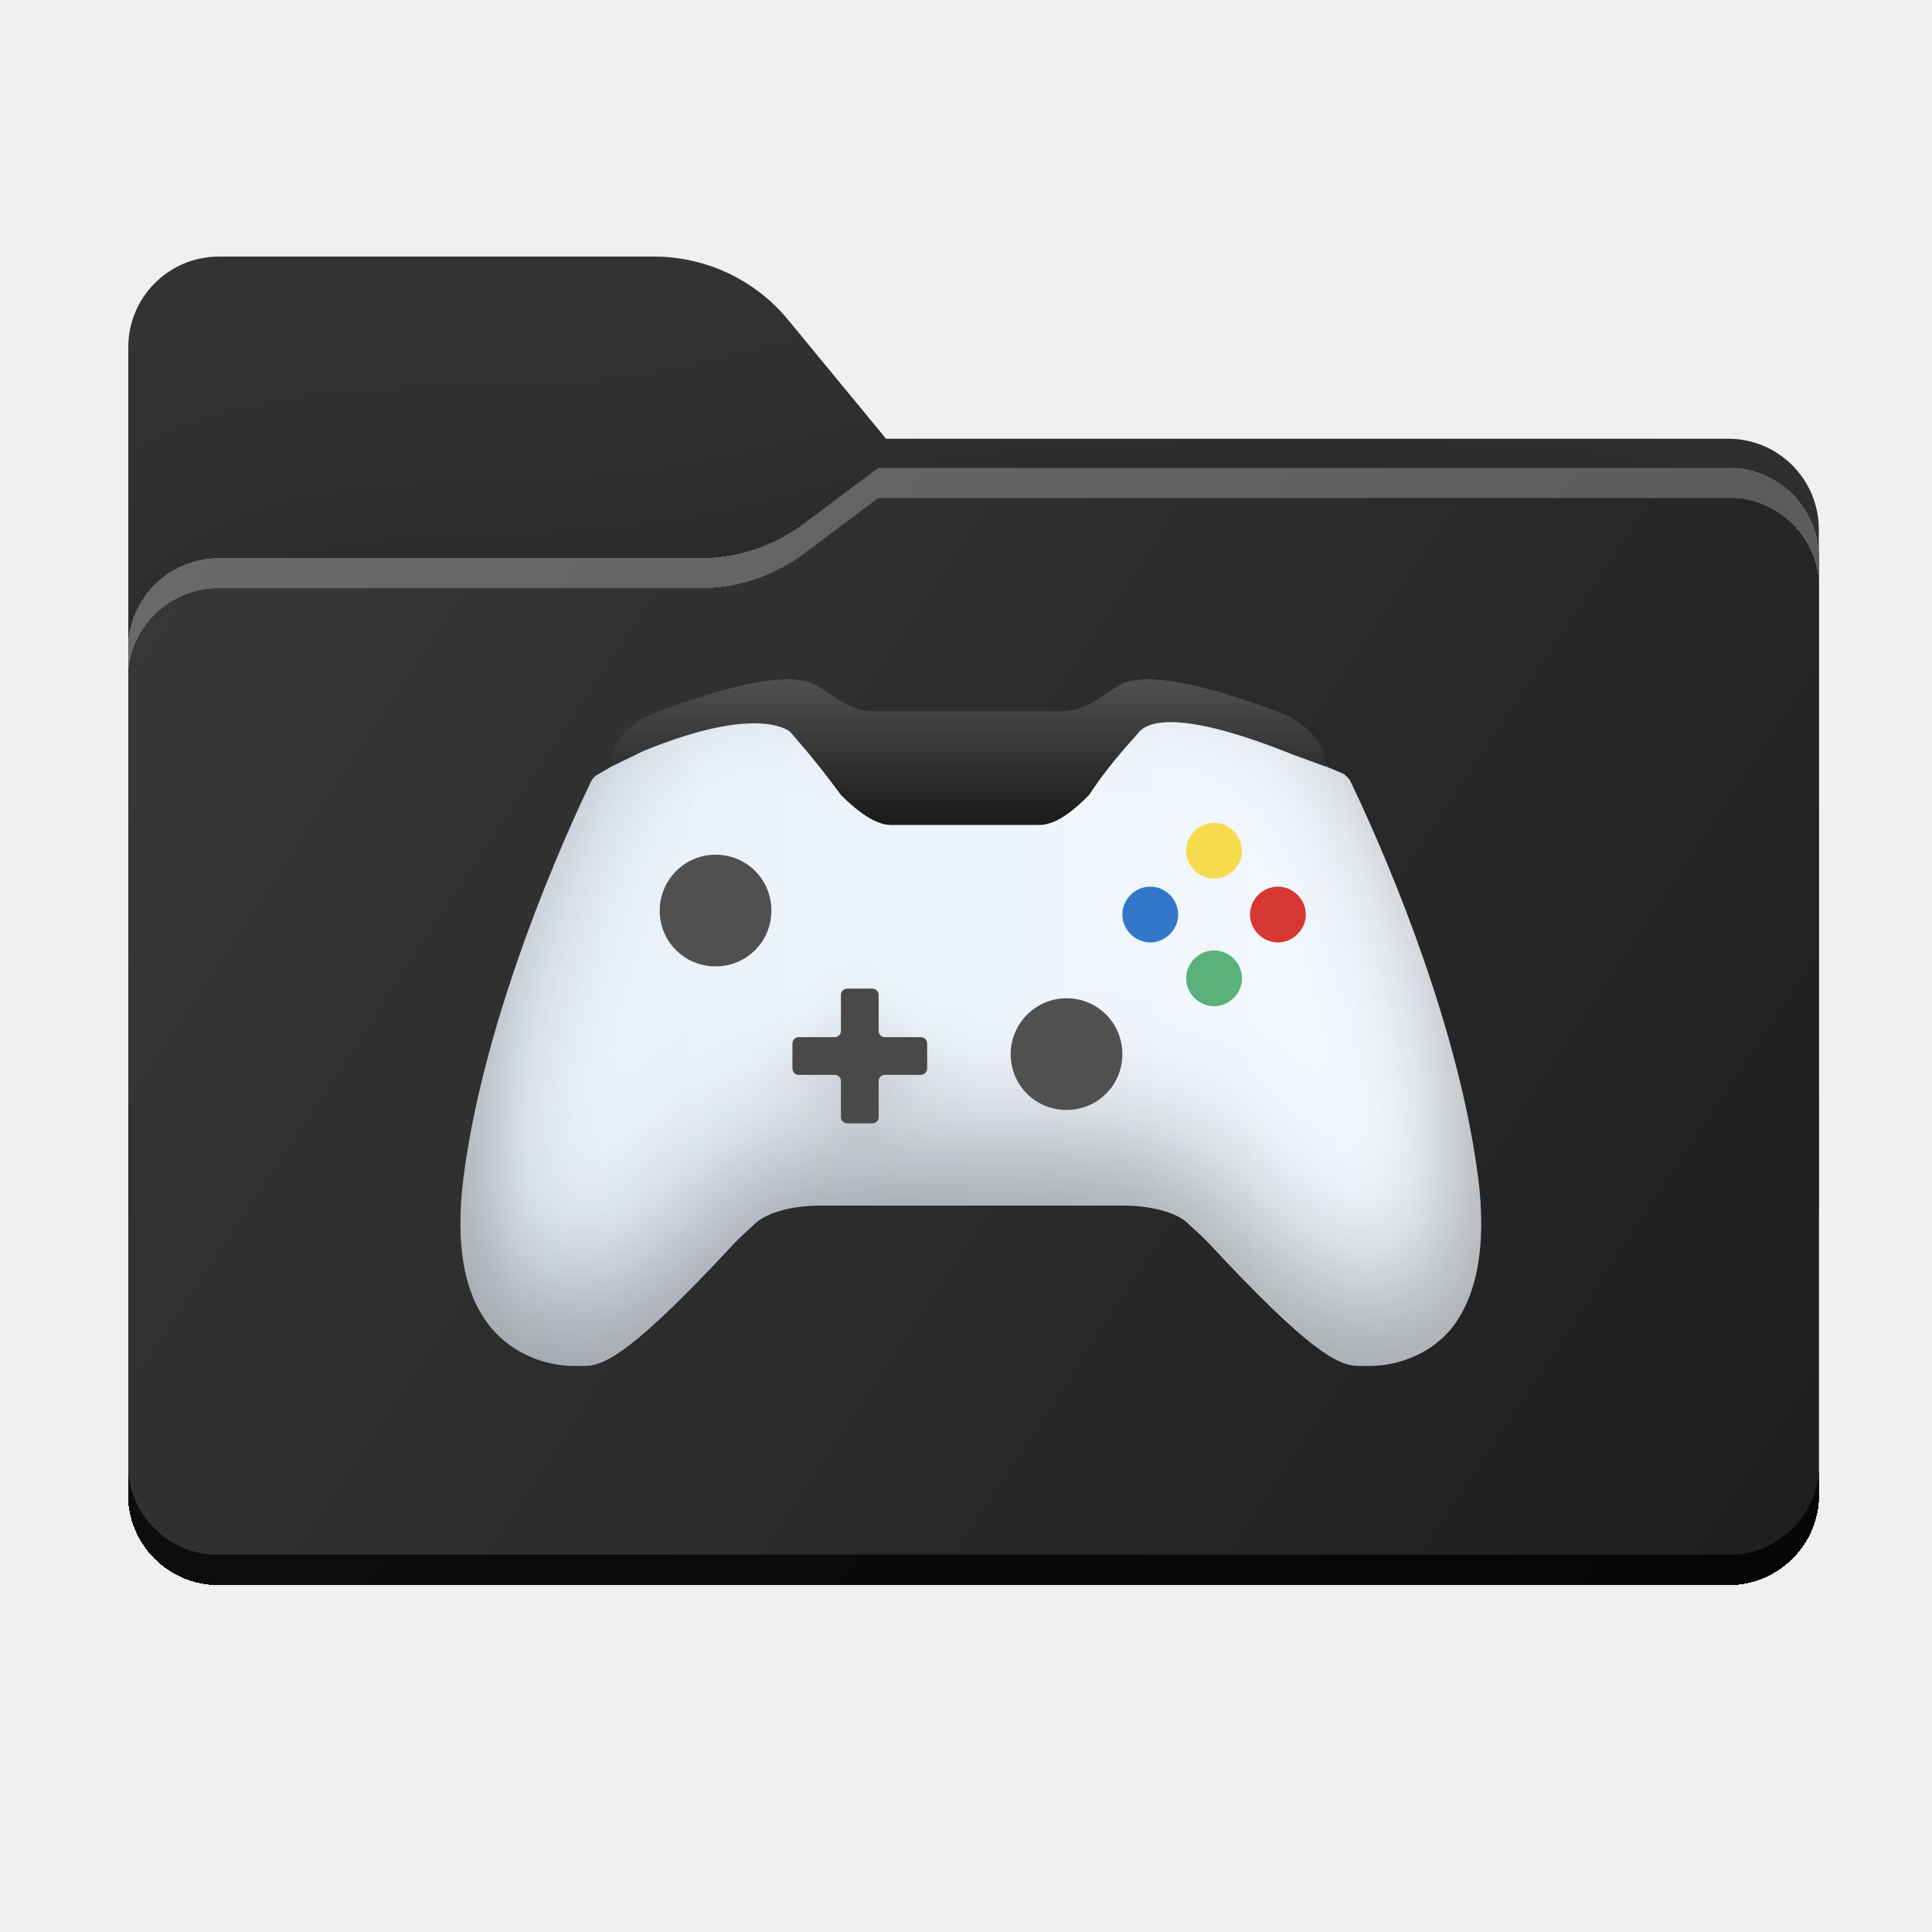
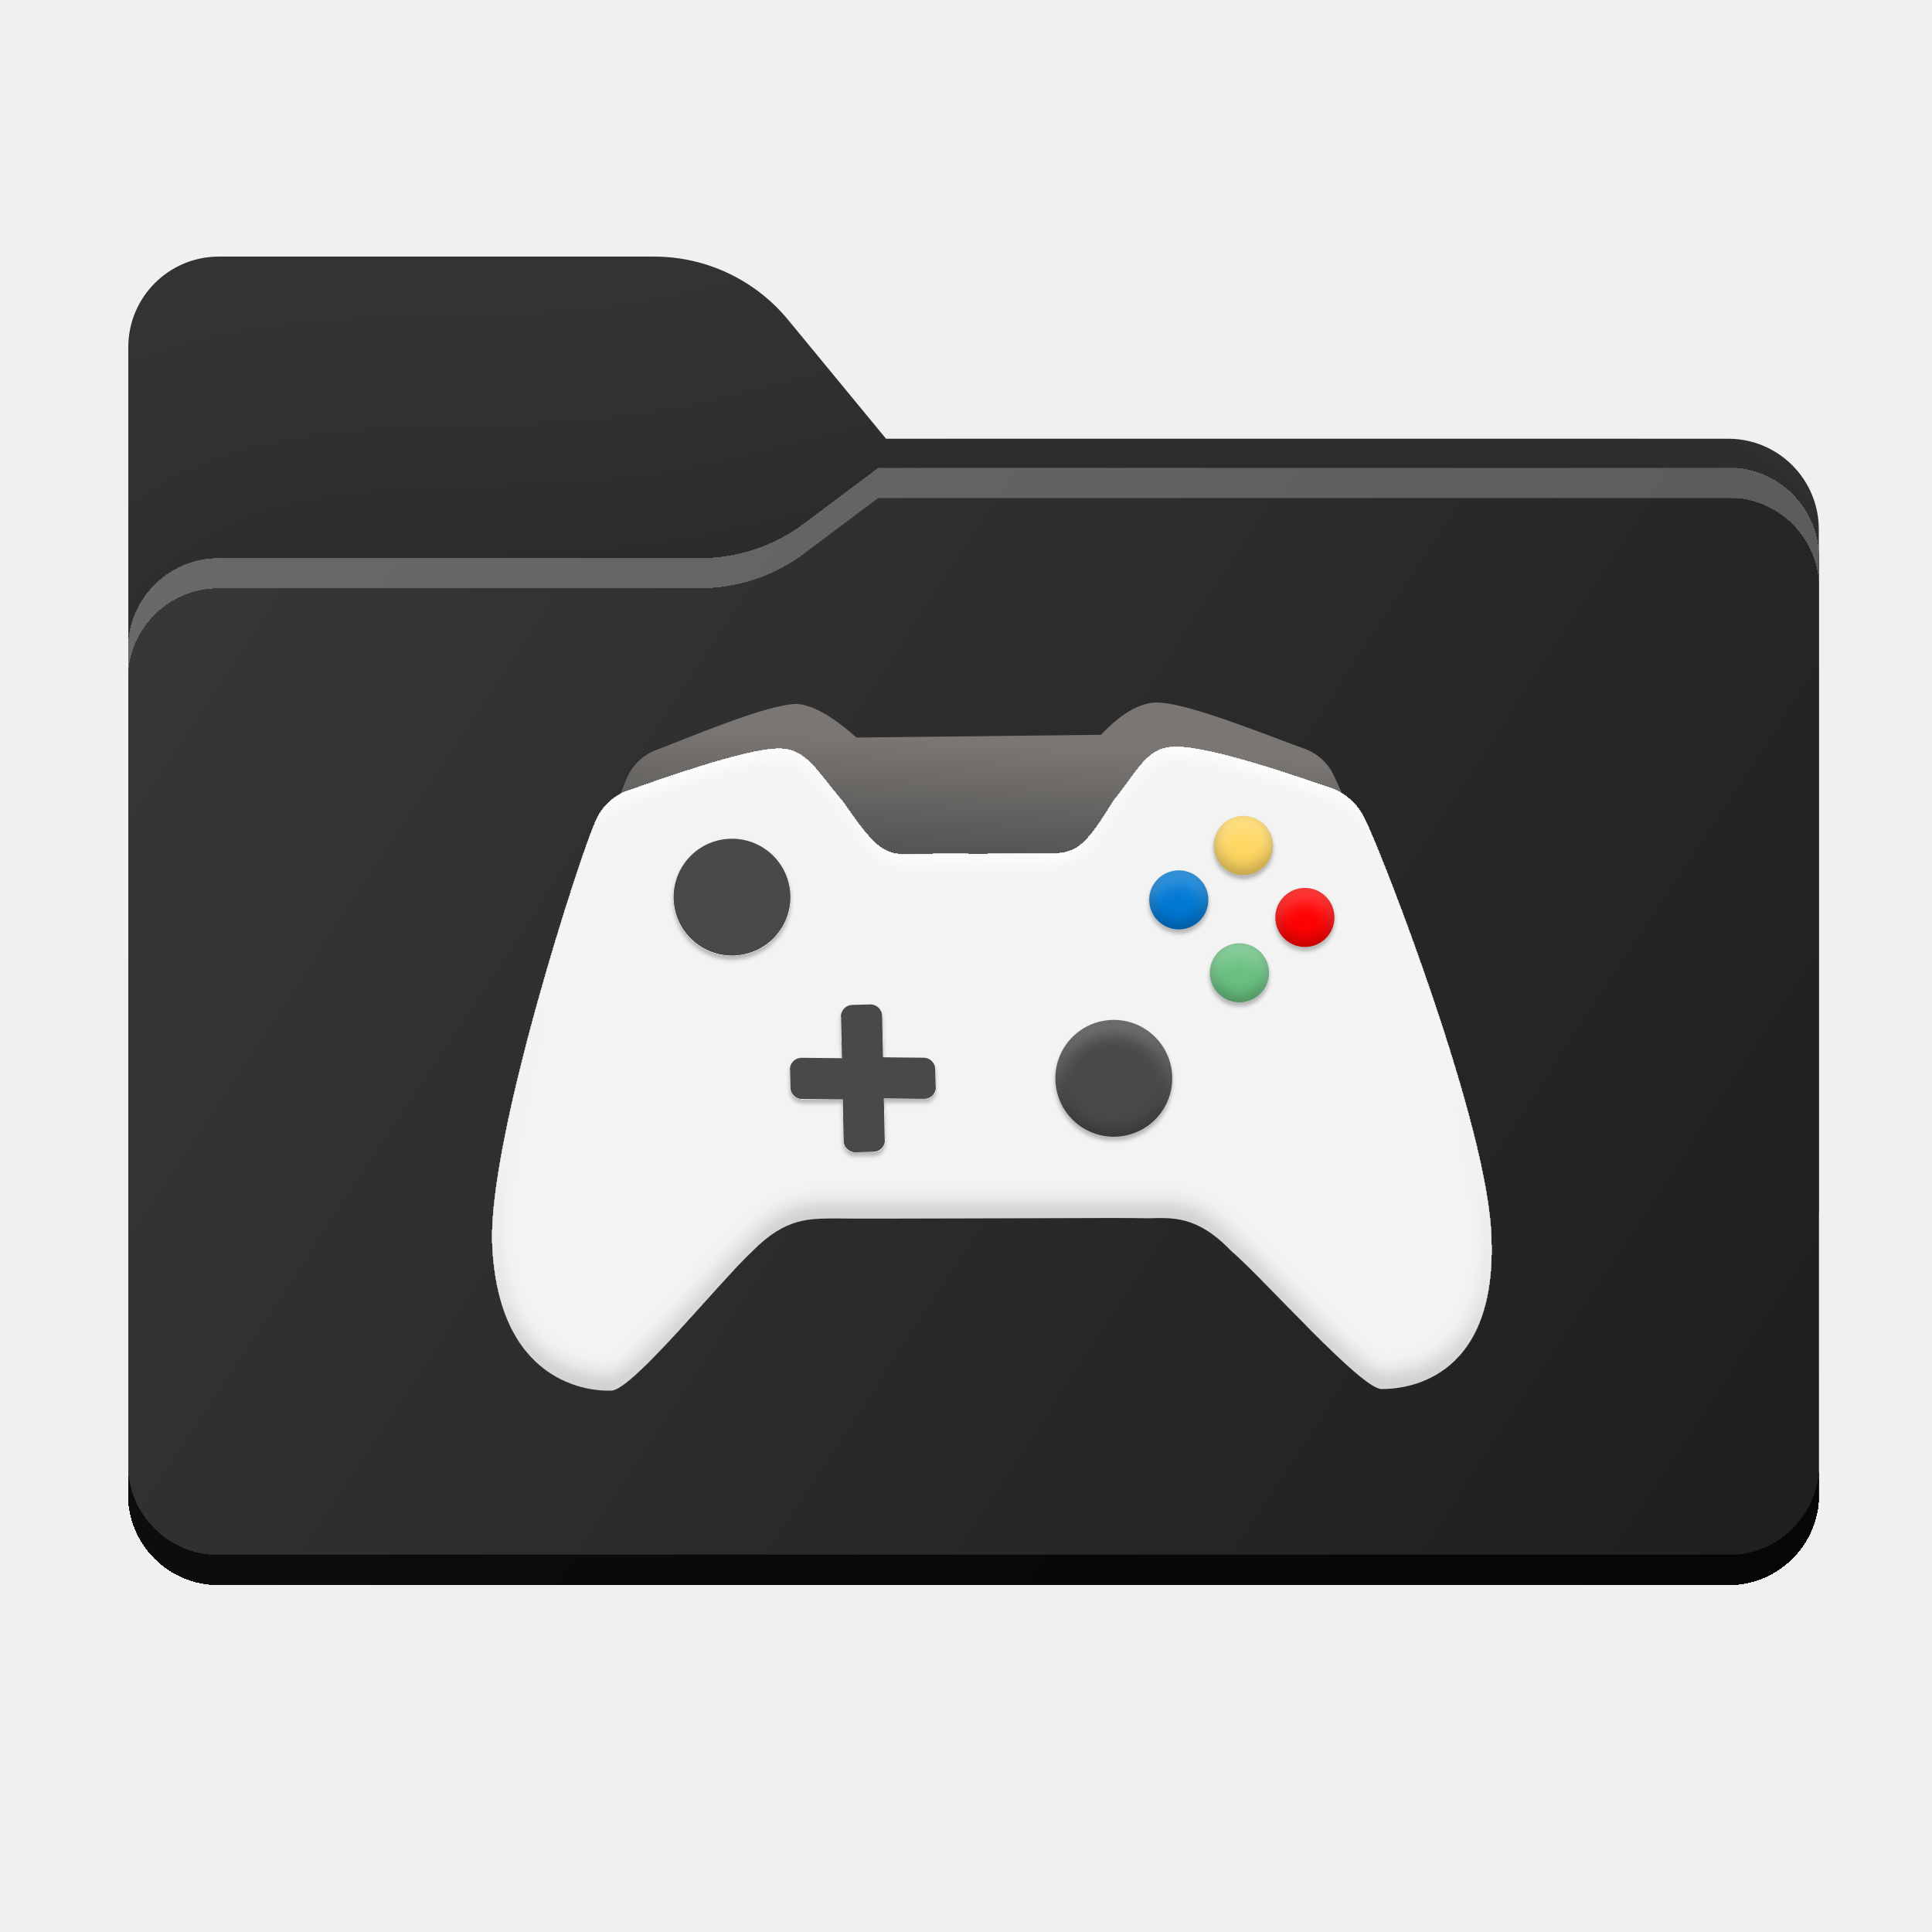
<svg xmlns="http://www.w3.org/2000/svg" width="256" height="256" viewBox="0 0 256 256" fill="none">
-   <path fill-rule="evenodd" clip-rule="evenodd" d="M104.425 42.378C100.056 37.073 93.544 34 86.671 34H29C22.373 34 17 39.373 17 46V58.137V68.2V160C17 166.627 22.373 172 29 172H229C235.627 172 241 166.627 241 160V70.137C241 63.51 235.627 58.137 229 58.137H117.404L104.425 42.378Z" fill="#333333" />
-   <mask id="mask0_57_2069" style="mask-type:alpha" maskUnits="userSpaceOnUse" x="17" y="34" width="224" height="138">
-     <path fill-rule="evenodd" clip-rule="evenodd" d="M104.425 42.378C100.056 37.073 93.544 34 86.671 34H29C22.373 34 17 39.373 17 46V58.137V68.2V160C17 166.627 22.373 172 29 172H229C235.627 172 241 166.627 241 160V70.137C241 63.51 235.627 58.137 229 58.137H117.404L104.425 42.378Z" fill="url(#paint0_linear_57_2069)" />
-   </mask>
-   <g mask="url(#mask0_57_2069)">
-     <g style="mix-blend-mode:multiply" filter="url(#filter0_f_57_2069)">
-       <path fill-rule="evenodd" clip-rule="evenodd" d="M92.789 74C97.764 74 102.605 72.387 106.586 69.402L116.459 62H229C235.627 62 241 67.373 241 74V108V160C241 166.627 235.627 172 229 172H29C22.373 172 17 166.627 17 160L17 108V86C17 79.373 22.373 74 29 74H87H92.789Z" fill="black" fill-opacity="0.3" />
+   <g clip-path="url(#clip0_4268_12391)">
+     <path d="M104.425 42.378C100.056 37.073 93.544 34 86.671 34H29C22.373 34 17 39.373 17 46V160C17 166.627 22.373 172 29 172H229C235.627 172 241 166.627 241 160V70.137C241 63.51 235.627 58.137 229 58.137H117.404L104.425 42.378Z" fill="#333333" />
+     <mask id="mask0_4268_12391" style="mask-type:alpha" maskUnits="userSpaceOnUse" x="17" y="34" width="224" height="138">
+       <path fill-rule="evenodd" clip-rule="evenodd" d="M104.425 42.378C100.056 37.073 93.544 34 86.671 34H29C22.373 34 17 39.373 17 46V58.137V68.2V160C17 166.627 22.373 172 29 172H229C235.627 172 241 166.627 241 160V70.137C241 63.51 235.627 58.137 229 58.137H117.404L104.425 42.378Z" fill="url(#paint0_linear_4268_12391)" />
+     </mask>
+     <g mask="url(#mask0_4268_12391)">
+       <g filter="url(#filter0_f_4268_12391)" style="mix-blend-mode:multiply">
+         <path fill-rule="evenodd" clip-rule="evenodd" d="M92.789 74C97.764 74 102.605 72.387 106.586 69.402L116.459 62H229C235.627 62 241 67.373 241 74V108V160C241 166.627 235.627 172 229 172H29C22.373 172 17 166.627 17 160L17 108V86C17 79.373 22.373 74 29 74H87H92.789Z" fill="black" fill-opacity="0.3" />
+       </g>
+     </g>
+     <g filter="url(#filter1_ii_4268_12391)">
+       <path d="M241 198C241 204.627 235.627 210 229 210H29C22.373 210 17 204.627 17 198V86C17 79.373 22.373 74 29 74H92.789C97.764 74 102.605 72.387 106.586 69.402L116.459 62H229C235.627 62 241 67.373 241 74V198Z" fill="url(#paint1_linear_4268_12391)" />
+     </g>
+     <path d="M113.499 97.73C110.309 94.907 107.633 93.364 105.496 93.273C101.415 93.343 90.351 98.143 86.629 99.501C84.965 100.228 83.656 101.584 82.989 103.273C81.418 106.711 70.084 139.942 70.629 152.746C71.1 169.811 82.595 170.543 85.157 170.409C87.775 170.448 98.402 157.507 102.379 153.982C106.419 149.846 109.349 150.136 112.377 150.095C114.638 150.034 118.285 150.054 131.485 150.053C144.829 150.026 148.324 150.072 150.591 150.01C153.475 150.002 156.452 149.67 160.767 153.833C164.984 157.402 176.607 170.247 179.045 170.304C181.631 170.342 193.036 169.568 192.413 152.529C192.013 139.694 178.625 106.507 176.848 102.996C176.482 102.135 175.946 101.357 175.27 100.71C174.594 100.063 173.793 99.561 172.917 99.234C169.06 97.88 157.68 93.192 153.552 93.101C151.569 92.963 148.868 94.153 145.898 97.362L113.499 97.73Z" fill="url(#paint2_linear_4268_12391)" />
+     <g filter="url(#filter2_ii_4268_12391)">
+       <path d="M180.98 108.858C180.16 106.905 178.602 105.356 176.646 104.547C172.472 103.099 160.248 98.848 155.72 98.971C151.931 98.989 150.775 102.191 147.606 106.043C143.996 111.905 142.812 113.035 139.49 113.114C138.43 113.132 134.021 113.084 129.785 113.162C125.528 113.088 121.146 113.185 120.086 113.203C116.91 113.263 115.633 111.949 111.665 106.208C108.311 102.351 106.895 99.22 103.245 99.214C98.843 99.165 86.801 103.531 82.781 104.935C81.855 105.338 81.021 105.927 80.331 106.664C79.641 107.402 79.109 108.273 78.768 109.223C76.971 113.152 64.881 150.147 65.218 164.503C65.858 183.516 78.284 184.383 80.998 184.261C83.73 184.28 95.352 169.81 99.71 165.775C104.134 161.27 107.368 161.507 110.543 161.447C113.129 161.485 116.921 161.485 131.328 161.438C145.733 161.393 149.671 161.361 152.104 161.426C155.287 161.372 158.556 160.995 163.115 165.723C167.701 169.689 180.329 184.034 183.061 184.053C185.793 184.072 198.258 183.272 197.617 164.259C197.429 149.747 182.974 112.78 180.98 108.858Z" fill="#F4F3F3" />
+     </g>
+     <g filter="url(#filter3_d_4268_12391)">
+       <path d="M122.321 140.153L117.003 140.096L116.888 134.653C116.888 134.442 116.846 134.234 116.765 134.04C116.682 133.847 116.562 133.672 116.41 133.526C116.259 133.38 116.079 133.267 115.882 133.192C115.686 133.117 115.476 133.084 115.266 133.092L113.005 133.153C112.602 133.145 112.211 133.293 111.914 133.567C111.618 133.842 111.44 134.219 111.418 134.623L111.445 134.775L111.561 140.218L106.243 140.162C105.841 140.155 105.452 140.303 105.157 140.577C104.862 140.85 104.685 141.228 104.662 141.63L104.688 141.776L104.735 144.065C104.733 144.275 104.774 144.484 104.855 144.677C104.936 144.87 105.056 145.046 105.207 145.192C105.358 145.339 105.537 145.452 105.734 145.527C105.93 145.602 106.14 145.635 106.35 145.627L111.672 145.676L111.788 151.12C111.786 151.329 111.827 151.537 111.908 151.732C111.99 151.925 112.109 152.101 112.26 152.246C112.411 152.392 112.591 152.507 112.787 152.581C112.983 152.655 113.193 152.69 113.403 152.681L115.671 152.619C116.074 152.627 116.465 152.478 116.761 152.205C117.057 151.931 117.235 151.552 117.257 151.15L117.229 150.991L117.114 145.548L122.432 145.604C122.834 145.611 123.222 145.462 123.517 145.189C123.812 144.914 123.99 144.537 124.011 144.136L123.984 143.984L123.923 141.723C123.926 141.512 123.887 141.305 123.807 141.111C123.727 140.917 123.608 140.741 123.458 140.594C123.308 140.447 123.131 140.332 122.935 140.257C122.74 140.181 122.53 140.146 122.321 140.153Z" fill="#494949" />
+     </g>
+     <g filter="url(#filter4_dii_4268_12391)">
+       <path d="M165.44 115.892C167.568 115.515 168.988 113.484 168.611 111.355C168.234 109.226 166.203 107.806 164.075 108.183C161.945 108.56 160.525 110.592 160.903 112.721C161.28 114.849 163.311 116.269 165.44 115.892Z" fill="#FFD762" />
+     </g>
+     <g filter="url(#filter5_dii_4268_12391)">
+       <path d="M173.587 125.423C175.716 125.046 177.136 123.015 176.759 120.885C176.382 118.757 174.35 117.337 172.221 117.714C170.092 118.092 168.672 120.123 169.049 122.251C169.426 124.381 171.458 125.8 173.587 125.423Z" fill="#FF0202" />
+     </g>
+     <g filter="url(#filter6_dii_4268_12391)">
+       <path d="M164.912 132.758C167.041 132.381 168.461 130.349 168.084 128.22C167.707 126.091 165.676 124.671 163.546 125.048C161.418 125.425 159.997 127.457 160.374 129.586C160.752 131.715 162.784 133.135 164.912 132.758Z" fill="#69C181" />
+     </g>
+     <g filter="url(#filter7_dii_4268_12391)">
+       <path d="M156.878 123.096C159.007 122.718 160.427 120.687 160.049 118.558C159.672 116.429 157.641 115.009 155.512 115.386C153.384 115.763 151.964 117.795 152.341 119.924C152.718 122.053 154.75 123.473 156.878 123.096Z" fill="#0078D4" />
+     </g>
+     <g filter="url(#filter8_dii_4268_12391)">
+       <path d="M148.935 150.505C153.144 149.76 155.951 145.742 155.205 141.534C154.46 137.325 150.444 134.518 146.234 135.264C142.025 136.009 139.218 140.025 139.964 144.235C140.709 148.443 144.725 151.251 148.935 150.505Z" fill="#494949" />
+     </g>
+     <g filter="url(#filter9_d_4268_12391)">
+       <path d="M98.344 126.495C102.553 125.749 105.361 121.733 104.615 117.524C103.869 113.315 99.853 110.508 95.644 111.253C91.435 111.999 88.628 116.015 89.374 120.224C90.119 124.433 94.136 127.24 98.344 126.495Z" fill="#494949" />
    </g>
  </g>
-   <g filter="url(#filter1_ii_57_2069)">
-     <path fill-rule="evenodd" clip-rule="evenodd" d="M92.789 74C97.764 74 102.605 72.387 106.586 69.402L116.459 62H229C235.627 62 241 67.373 241 74V108V198C241 204.627 235.627 210 229 210H29C22.373 210 17 204.627 17 198L17 108V86C17 79.373 22.373 74 29 74H87H92.789Z" fill="url(#paint1_linear_57_2069)" />
-   </g>
-   <g filter="url(#filter2_ii_57_2069)">
-     <path d="M195.855 155.952C192.684 131.431 179.472 104.692 178.944 103.529C178.732 103.106 178.31 102.683 177.887 102.472L175.879 101.626L174.245 99.301C174.245 99.09 173.139 98.984 174.033 98.772C172.928 98.561 173.554 96.919 169.749 95.439C166.261 94.065 157.489 91 152.204 91C150.408 91 148.928 91.317 147.977 92.057C147.237 92.374 144.066 95.227 141.001 95.227H115.635C112.676 95.227 109.4 92.48 108.66 92.057C107.603 91.317 106.229 91 104.432 91C99.148 91 90.376 94.065 86.887 95.439C83.083 96.919 83.709 98.561 82.603 98.772C83.497 98.878 83.497 99.09 82.391 99.301L80.757 101.732L79.278 102.577C78.855 102.789 78.538 103.106 78.326 103.529C77.798 104.691 64.586 131.431 61.416 155.952C60.253 165.147 61.521 171.911 65.326 176.244C69.025 180.366 73.887 181 75.896 181H77.481C80.229 181 84.139 178.886 97.034 165.041C98.302 163.667 99.254 162.927 99.888 162.293C101.79 160.39 105.701 159.756 108.554 159.756H148.928C151.782 159.756 155.798 160.39 157.594 162.293C158.229 162.927 159.18 163.667 160.448 165.041C173.342 178.886 177.253 181 180.001 181H181.587C183.489 181 188.456 180.472 192.156 176.244C195.749 171.911 197.017 165.04 195.855 155.952Z" fill="url(#paint2_linear_57_2069)" />
-   </g>
-   <path d="M169.327 117.48C167.319 117.48 165.628 119.171 165.628 121.179C165.628 123.187 167.319 124.878 169.327 124.878C171.335 124.878 173.027 123.187 173.027 121.179C173.027 119.171 171.335 117.48 169.327 117.48Z" fill="#D73732" />
-   <path d="M160.872 125.935C158.864 125.935 157.173 127.626 157.173 129.634C157.173 131.642 158.864 133.334 160.872 133.334C162.88 133.334 164.571 131.642 164.571 129.634C164.571 127.626 162.88 125.935 160.872 125.935Z" fill="#5AB179" />
-   <path d="M152.417 117.48C150.408 117.48 148.717 119.171 148.717 121.179C148.717 123.187 150.408 124.878 152.417 124.878C154.425 124.878 156.116 123.187 156.116 121.179C156.116 119.171 154.425 117.48 152.417 117.48Z" fill="#3277CA" />
-   <path d="M160.872 109.025C158.864 109.025 157.173 110.716 157.173 112.724C157.173 114.732 158.864 116.423 160.872 116.423C162.88 116.423 164.571 114.732 164.571 112.724C164.571 110.716 162.88 109.025 160.872 109.025Z" fill="#F7DB4E" />
-   <path d="M141.318 132.277C145.44 132.277 148.716 135.553 148.716 139.675C148.716 143.797 145.44 147.073 141.318 147.073C137.196 147.073 133.92 143.797 133.92 139.675C133.92 135.659 137.196 132.277 141.318 132.277Z" fill="#505050" />
-   <path d="M94.814 113.252C98.936 113.252 102.212 116.529 102.212 120.651C102.212 124.772 98.936 128.049 94.814 128.049C90.692 128.049 87.416 124.772 87.416 120.651C87.416 116.634 90.692 113.252 94.814 113.252Z" fill="#505050" />
-   <g filter="url(#filter3_d_57_2069)">
-     <path fill-rule="evenodd" clip-rule="evenodd" d="M116.427 131.833C116.427 131.373 116.054 131 115.594 131H112.261C111.801 131 111.428 131.373 111.428 131.833V136.594C111.428 137.055 111.055 137.428 110.594 137.428L105.833 137.428C105.373 137.428 105 137.801 105 138.261L105 141.594C105 142.054 105.373 142.427 105.833 142.427H110.594C111.055 142.427 111.428 142.8 111.428 143.26V148.021C111.428 148.481 111.801 148.854 112.261 148.854H115.594C116.054 148.854 116.427 148.481 116.427 148.021V143.26C116.427 142.8 116.8 142.427 117.26 142.427H122.021C122.481 142.427 122.854 142.054 122.854 141.594V138.261C122.854 137.801 122.481 137.428 122.021 137.428L117.26 137.428C116.8 137.428 116.427 137.055 116.427 136.594V131.833Z" fill="#494949" />
-   </g>
-   <path d="M175.167 99.301L175.801 101.626L171.363 100.008C154 93 151.492 96.521 150.964 96.943C150.647 97.472 147.5 100.5 144.306 105.342C140.184 109.569 138.176 109.309 137.224 109.309H118.623C117.777 109.309 115.769 109.675 111.436 105.342C107.5 100 104.989 97.366 104.671 96.943C104.248 96.626 100 93.5 85.329 99.48L80.679 101.732L81.313 99.301C81.419 99.09 81.419 98.878 81.525 98.772C81.63 98.561 83.004 95.919 86.809 94.439C90.297 93.065 99.069 90 104.354 90C106.151 90 107.525 90.317 108.581 91.057C109.321 91.48 112.598 94.227 115.557 94.227H140.923C143.988 94.227 147.158 91.374 147.898 91.057C148.85 90.317 150.329 90 152.126 90C157.41 90 166.183 93.065 169.671 94.439C173.475 95.919 174.849 98.561 174.955 98.772C175.061 98.984 175.167 99.09 175.167 99.301Z" fill="url(#paint3_linear_57_2069)" />
  <defs>
-     <filter id="filter0_f_57_2069" x="-20" y="25" width="298" height="184" filterUnits="userSpaceOnUse" color-interpolation-filters="sRGB">
+     <filter id="filter0_f_4268_12391" x="-20" y="25" width="298" height="184" filterUnits="userSpaceOnUse" color-interpolation-filters="sRGB">
      <feFlood flood-opacity="0" result="BackgroundImageFix" />
      <feBlend mode="normal" in="SourceGraphic" in2="BackgroundImageFix" result="shape" />
-       <feGaussianBlur stdDeviation="18.5" result="effect1_foregroundBlur_57_2069" />
-     </filter>
-     <filter id="filter1_ii_57_2069" x="17" y="62" width="224" height="148" filterUnits="userSpaceOnUse" color-interpolation-filters="sRGB">
+       <feGaussianBlur stdDeviation="18.5" result="effect1_foregroundBlur_4268_12391" />
+     </filter>
+     <filter id="filter1_ii_4268_12391" x="17" y="62" width="224" height="148" filterUnits="userSpaceOnUse" color-interpolation-filters="sRGB">
      <feFlood flood-opacity="0" result="BackgroundImageFix" />
      <feBlend mode="normal" in="SourceGraphic" in2="BackgroundImageFix" result="shape" />
      <feColorMatrix in="SourceAlpha" type="matrix" values="0 0 0 0 0 0 0 0 0 0 0 0 0 0 0 0 0 0 127 0" result="hardAlpha" />
      <feOffset dy="4" />
      <feComposite in2="hardAlpha" operator="arithmetic" k2="-1" k3="1" />
      <feColorMatrix type="matrix" values="0 0 0 0 1 0 0 0 0 1 0 0 0 0 1 0 0 0 0.25 0" />
-       <feBlend mode="normal" in2="shape" result="effect1_innerShadow_57_2069" />
+       <feBlend mode="normal" in2="shape" result="effect1_innerShadow_4268_12391" />
      <feColorMatrix in="SourceAlpha" type="matrix" values="0 0 0 0 0 0 0 0 0 0 0 0 0 0 0 0 0 0 127 0" result="hardAlpha" />
      <feOffset dy="-4" />
      <feComposite in2="hardAlpha" operator="arithmetic" k2="-1" k3="1" />
      <feColorMatrix type="matrix" values="0 0 0 0 0 0 0 0 0 0 0 0 0 0 0 0 0 0 0.9 0" />
-       <feBlend mode="soft-light" in2="effect1_innerShadow_57_2069" result="effect2_innerShadow_57_2069" />
-     </filter>
-     <filter id="filter2_ii_57_2069" x="61" y="80" width="135.273" height="101" filterUnits="userSpaceOnUse" color-interpolation-filters="sRGB">
+       <feBlend mode="soft-light" in2="effect1_innerShadow_4268_12391" result="effect2_innerShadow_4268_12391" />
+     </filter>
+     <filter id="filter2_ii_4268_12391" x="65.211" y="96.809" width="132.43" height="88.901" filterUnits="userSpaceOnUse" color-interpolation-filters="sRGB">
      <feFlood flood-opacity="0" result="BackgroundImageFix" />
      <feBlend mode="normal" in="SourceGraphic" in2="BackgroundImageFix" result="shape" />
      <feColorMatrix in="SourceAlpha" type="matrix" values="0 0 0 0 0 0 0 0 0 0 0 0 0 0 0 0 0 0 127 0" result="hardAlpha" />
-       <feOffset dy="-11" />
-       <feGaussianBlur stdDeviation="8.5" />
-       <feComposite in2="hardAlpha" operator="arithmetic" k2="-1" k3="1" />
-       <feColorMatrix type="matrix" values="0 0 0 0 0 0 0 0 0 0 0 0 0 0 0 0 0 0 0.2 0" />
-       <feBlend mode="normal" in2="shape" result="effect1_innerShadow_57_2069" />
-       <feColorMatrix in="SourceAlpha" type="matrix" values="0 0 0 0 0 0 0 0 0 0 0 0 0 0 0 0 0 0 127 0" result="hardAlpha" />
-       <feOffset dy="-4" />
-       <feGaussianBlur stdDeviation="8" />
+       <feOffset dy="-2.159" />
+       <feGaussianBlur stdDeviation="1.2" />
      <feComposite in2="hardAlpha" operator="arithmetic" k2="-1" k3="1" />
      <feColorMatrix type="matrix" values="0 0 0 0 0 0 0 0 0 0 0 0 0 0 0 0 0 0 0.15 0" />
-       <feBlend mode="normal" in2="effect1_innerShadow_57_2069" result="effect2_innerShadow_57_2069" />
-     </filter>
-     <filter id="filter3_d_57_2069" x="98.335" y="126.834" width="31.184" height="31.184" filterUnits="userSpaceOnUse" color-interpolation-filters="sRGB">
-       <feFlood flood-opacity="0" result="BackgroundImageFix" />
-       <feColorMatrix in="SourceAlpha" type="matrix" values="0 0 0 0 0 0 0 0 0 0 0 0 0 0 0 0 0 0 127 0" result="hardAlpha" />
-       <feOffset dy="2.499" />
-       <feGaussianBlur stdDeviation="3.333" />
-       <feComposite in2="hardAlpha" operator="out" />
-       <feColorMatrix type="matrix" values="0 0 0 0 0 0 0 0 0 0 0 0 0 0 0 0 0 0 0.1 0" />
-       <feBlend mode="normal" in2="BackgroundImageFix" result="effect1_dropShadow_57_2069" />
-       <feBlend mode="normal" in="SourceGraphic" in2="effect1_dropShadow_57_2069" result="shape" />
-     </filter>
-     <linearGradient id="paint0_linear_57_2069" x1="17" y1="34" x2="197.768" y2="215.142" gradientUnits="userSpaceOnUse">
+       <feBlend mode="normal" in2="shape" result="effect1_innerShadow_4268_12391" />
+       <feColorMatrix in="SourceAlpha" type="matrix" values="0 0 0 0 0 0 0 0 0 0 0 0 0 0 0 0 0 0 127 0" result="hardAlpha" />
+       <feOffset dy="1.44" />
+       <feGaussianBlur stdDeviation="0.96" />
+       <feComposite in2="hardAlpha" operator="arithmetic" k2="-1" k3="1" />
+       <feColorMatrix type="matrix" values="0 0 0 0 1 0 0 0 0 1 0 0 0 0 1 0 0 0 0.8 0" />
+       <feBlend mode="normal" in2="effect1_innerShadow_4268_12391" result="effect2_innerShadow_4268_12391" />
+     </filter>
+     <filter id="filter3_d_4268_12391" x="104.162" y="133.091" width="20.35" height="20.591" filterUnits="userSpaceOnUse" color-interpolation-filters="sRGB">
+       <feFlood flood-opacity="0" result="BackgroundImageFix" />
+       <feColorMatrix in="SourceAlpha" type="matrix" values="0 0 0 0 0 0 0 0 0 0 0 0 0 0 0 0 0 0 127 0" result="hardAlpha" />
+       <feOffset dy="0.5" />
+       <feGaussianBlur stdDeviation="0.25" />
+       <feComposite in2="hardAlpha" operator="out" />
+       <feColorMatrix type="matrix" values="0 0 0 0 0 0 0 0 0 0 0 0 0 0 0 0 0 0 0.25 0" />
+       <feBlend mode="normal" in2="BackgroundImageFix" result="effect1_dropShadow_4268_12391" />
+       <feBlend mode="normal" in="SourceGraphic" in2="effect1_dropShadow_4268_12391" result="shape" />
+     </filter>
+     <filter id="filter4_dii_4268_12391" x="160.342" y="107.122" width="8.83" height="10.83" filterUnits="userSpaceOnUse" color-interpolation-filters="sRGB">
+       <feFlood flood-opacity="0" result="BackgroundImageFix" />
+       <feColorMatrix in="SourceAlpha" type="matrix" values="0 0 0 0 0 0 0 0 0 0 0 0 0 0 0 0 0 0 127 0" result="hardAlpha" />
+       <feOffset dy="0.5" />
+       <feGaussianBlur stdDeviation="0.25" />
+       <feComposite in2="hardAlpha" operator="out" />
+       <feColorMatrix type="matrix" values="0 0 0 0 0 0 0 0 0 0 0 0 0 0 0 0 0 0 0.25 0" />
+       <feBlend mode="normal" in2="BackgroundImageFix" result="effect1_dropShadow_4268_12391" />
+       <feBlend mode="normal" in="SourceGraphic" in2="effect1_dropShadow_4268_12391" result="shape" />
+       <feColorMatrix in="SourceAlpha" type="matrix" values="0 0 0 0 0 0 0 0 0 0 0 0 0 0 0 0 0 0 127 0" result="hardAlpha" />
+       <feOffset dy="2" />
+       <feGaussianBlur stdDeviation="1" />
+       <feComposite in2="hardAlpha" operator="arithmetic" k2="-1" k3="1" />
+       <feColorMatrix type="matrix" values="0 0 0 0 1 0 0 0 0 1 0 0 0 0 1 0 0 0 0.21 0" />
+       <feBlend mode="normal" in2="shape" result="effect2_innerShadow_4268_12391" />
+       <feColorMatrix in="SourceAlpha" type="matrix" values="0 0 0 0 0 0 0 0 0 0 0 0 0 0 0 0 0 0 127 0" result="hardAlpha" />
+       <feOffset dy="-1" />
+       <feGaussianBlur stdDeviation="1" />
+       <feComposite in2="hardAlpha" operator="arithmetic" k2="-1" k3="1" />
+       <feColorMatrix type="matrix" values="0 0 0 0 0 0 0 0 0 0 0 0 0 0 0 0 0 0 0.25 0" />
+       <feBlend mode="normal" in2="effect2_innerShadow_4268_12391" result="effect3_innerShadow_4268_12391" />
+     </filter>
+     <filter id="filter5_dii_4268_12391" x="168.488" y="116.654" width="8.831" height="10.83" filterUnits="userSpaceOnUse" color-interpolation-filters="sRGB">
+       <feFlood flood-opacity="0" result="BackgroundImageFix" />
+       <feColorMatrix in="SourceAlpha" type="matrix" values="0 0 0 0 0 0 0 0 0 0 0 0 0 0 0 0 0 0 127 0" result="hardAlpha" />
+       <feOffset dy="0.5" />
+       <feGaussianBlur stdDeviation="0.25" />
+       <feComposite in2="hardAlpha" operator="out" />
+       <feColorMatrix type="matrix" values="0 0 0 0 0 0 0 0 0 0 0 0 0 0 0 0 0 0 0.25 0" />
+       <feBlend mode="normal" in2="BackgroundImageFix" result="effect1_dropShadow_4268_12391" />
+       <feBlend mode="normal" in="SourceGraphic" in2="effect1_dropShadow_4268_12391" result="shape" />
+       <feColorMatrix in="SourceAlpha" type="matrix" values="0 0 0 0 0 0 0 0 0 0 0 0 0 0 0 0 0 0 127 0" result="hardAlpha" />
+       <feOffset dy="2" />
+       <feGaussianBlur stdDeviation="1" />
+       <feComposite in2="hardAlpha" operator="arithmetic" k2="-1" k3="1" />
+       <feColorMatrix type="matrix" values="0 0 0 0 1 0 0 0 0 1 0 0 0 0 1 0 0 0 0.21 0" />
+       <feBlend mode="normal" in2="shape" result="effect2_innerShadow_4268_12391" />
+       <feColorMatrix in="SourceAlpha" type="matrix" values="0 0 0 0 0 0 0 0 0 0 0 0 0 0 0 0 0 0 127 0" result="hardAlpha" />
+       <feOffset dy="-1" />
+       <feGaussianBlur stdDeviation="1" />
+       <feComposite in2="hardAlpha" operator="arithmetic" k2="-1" k3="1" />
+       <feColorMatrix type="matrix" values="0 0 0 0 0 0 0 0 0 0 0 0 0 0 0 0 0 0 0.25 0" />
+       <feBlend mode="normal" in2="effect2_innerShadow_4268_12391" result="effect3_innerShadow_4268_12391" />
+     </filter>
+     <filter id="filter6_dii_4268_12391" x="159.813" y="123.988" width="8.831" height="10.831" filterUnits="userSpaceOnUse" color-interpolation-filters="sRGB">
+       <feFlood flood-opacity="0" result="BackgroundImageFix" />
+       <feColorMatrix in="SourceAlpha" type="matrix" values="0 0 0 0 0 0 0 0 0 0 0 0 0 0 0 0 0 0 127 0" result="hardAlpha" />
+       <feOffset dy="0.5" />
+       <feGaussianBlur stdDeviation="0.25" />
+       <feComposite in2="hardAlpha" operator="out" />
+       <feColorMatrix type="matrix" values="0 0 0 0 0 0 0 0 0 0 0 0 0 0 0 0 0 0 0.25 0" />
+       <feBlend mode="normal" in2="BackgroundImageFix" result="effect1_dropShadow_4268_12391" />
+       <feBlend mode="normal" in="SourceGraphic" in2="effect1_dropShadow_4268_12391" result="shape" />
+       <feColorMatrix in="SourceAlpha" type="matrix" values="0 0 0 0 0 0 0 0 0 0 0 0 0 0 0 0 0 0 127 0" result="hardAlpha" />
+       <feOffset dy="2" />
+       <feGaussianBlur stdDeviation="1" />
+       <feComposite in2="hardAlpha" operator="arithmetic" k2="-1" k3="1" />
+       <feColorMatrix type="matrix" values="0 0 0 0 1 0 0 0 0 1 0 0 0 0 1 0 0 0 0.21 0" />
+       <feBlend mode="normal" in2="shape" result="effect2_innerShadow_4268_12391" />
+       <feColorMatrix in="SourceAlpha" type="matrix" values="0 0 0 0 0 0 0 0 0 0 0 0 0 0 0 0 0 0 127 0" result="hardAlpha" />
+       <feOffset dy="-1" />
+       <feGaussianBlur stdDeviation="1" />
+       <feComposite in2="hardAlpha" operator="arithmetic" k2="-1" k3="1" />
+       <feColorMatrix type="matrix" values="0 0 0 0 0 0 0 0 0 0 0 0 0 0 0 0 0 0 0.25 0" />
+       <feBlend mode="normal" in2="effect2_innerShadow_4268_12391" result="effect3_innerShadow_4268_12391" />
+     </filter>
+     <filter id="filter7_dii_4268_12391" x="151.78" y="114.326" width="8.83" height="10.83" filterUnits="userSpaceOnUse" color-interpolation-filters="sRGB">
+       <feFlood flood-opacity="0" result="BackgroundImageFix" />
+       <feColorMatrix in="SourceAlpha" type="matrix" values="0 0 0 0 0 0 0 0 0 0 0 0 0 0 0 0 0 0 127 0" result="hardAlpha" />
+       <feOffset dy="0.5" />
+       <feGaussianBlur stdDeviation="0.25" />
+       <feComposite in2="hardAlpha" operator="out" />
+       <feColorMatrix type="matrix" values="0 0 0 0 0 0 0 0 0 0 0 0 0 0 0 0 0 0 0.25 0" />
+       <feBlend mode="normal" in2="BackgroundImageFix" result="effect1_dropShadow_4268_12391" />
+       <feBlend mode="normal" in="SourceGraphic" in2="effect1_dropShadow_4268_12391" result="shape" />
+       <feColorMatrix in="SourceAlpha" type="matrix" values="0 0 0 0 0 0 0 0 0 0 0 0 0 0 0 0 0 0 127 0" result="hardAlpha" />
+       <feOffset dy="2" />
+       <feGaussianBlur stdDeviation="1" />
+       <feComposite in2="hardAlpha" operator="arithmetic" k2="-1" k3="1" />
+       <feColorMatrix type="matrix" values="0 0 0 0 1 0 0 0 0 1 0 0 0 0 1 0 0 0 0.21 0" />
+       <feBlend mode="normal" in2="shape" result="effect2_innerShadow_4268_12391" />
+       <feColorMatrix in="SourceAlpha" type="matrix" values="0 0 0 0 0 0 0 0 0 0 0 0 0 0 0 0 0 0 127 0" result="hardAlpha" />
+       <feOffset dy="-1" />
+       <feGaussianBlur stdDeviation="1" />
+       <feComposite in2="hardAlpha" operator="arithmetic" k2="-1" k3="1" />
+       <feColorMatrix type="matrix" values="0 0 0 0 0 0 0 0 0 0 0 0 0 0 0 0 0 0 0.25 0" />
+       <feBlend mode="normal" in2="effect2_innerShadow_4268_12391" result="effect3_innerShadow_4268_12391" />
+     </filter>
+     <filter id="filter8_dii_4268_12391" x="139.344" y="134.144" width="16.481" height="18.482" filterUnits="userSpaceOnUse" color-interpolation-filters="sRGB">
+       <feFlood flood-opacity="0" result="BackgroundImageFix" />
+       <feColorMatrix in="SourceAlpha" type="matrix" values="0 0 0 0 0 0 0 0 0 0 0 0 0 0 0 0 0 0 127 0" result="hardAlpha" />
+       <feOffset dy="0.5" />
+       <feGaussianBlur stdDeviation="0.25" />
+       <feComposite in2="hardAlpha" operator="out" />
+       <feColorMatrix type="matrix" values="0 0 0 0 0 0 0 0 0 0 0 0 0 0 0 0 0 0 0.25 0" />
+       <feBlend mode="normal" in2="BackgroundImageFix" result="effect1_dropShadow_4268_12391" />
+       <feBlend mode="normal" in="SourceGraphic" in2="effect1_dropShadow_4268_12391" result="shape" />
+       <feColorMatrix in="SourceAlpha" type="matrix" values="0 0 0 0 0 0 0 0 0 0 0 0 0 0 0 0 0 0 127 0" result="hardAlpha" />
+       <feOffset dy="2" />
+       <feGaussianBlur stdDeviation="1" />
+       <feComposite in2="hardAlpha" operator="arithmetic" k2="-1" k3="1" />
+       <feColorMatrix type="matrix" values="0 0 0 0 1 0 0 0 0 1 0 0 0 0 1 0 0 0 0.21 0" />
+       <feBlend mode="normal" in2="shape" result="effect2_innerShadow_4268_12391" />
+       <feColorMatrix in="SourceAlpha" type="matrix" values="0 0 0 0 0 0 0 0 0 0 0 0 0 0 0 0 0 0 127 0" result="hardAlpha" />
+       <feOffset dy="-1" />
+       <feGaussianBlur stdDeviation="1" />
+       <feComposite in2="hardAlpha" operator="arithmetic" k2="-1" k3="1" />
+       <feColorMatrix type="matrix" values="0 0 0 0 0 0 0 0 0 0 0 0 0 0 0 0 0 0 0.25 0" />
+       <feBlend mode="normal" in2="effect2_innerShadow_4268_12391" result="effect3_innerShadow_4268_12391" />
+     </filter>
+     <filter id="filter9_d_4268_12391" x="88.754" y="111.133" width="16.481" height="16.481" filterUnits="userSpaceOnUse" color-interpolation-filters="sRGB">
+       <feFlood flood-opacity="0" result="BackgroundImageFix" />
+       <feColorMatrix in="SourceAlpha" type="matrix" values="0 0 0 0 0 0 0 0 0 0 0 0 0 0 0 0 0 0 127 0" result="hardAlpha" />
+       <feOffset dy="0.5" />
+       <feGaussianBlur stdDeviation="0.25" />
+       <feComposite in2="hardAlpha" operator="out" />
+       <feColorMatrix type="matrix" values="0 0 0 0 0 0 0 0 0 0 0 0 0 0 0 0 0 0 0.25 0" />
+       <feBlend mode="normal" in2="BackgroundImageFix" result="effect1_dropShadow_4268_12391" />
+       <feBlend mode="normal" in="SourceGraphic" in2="effect1_dropShadow_4268_12391" result="shape" />
+     </filter>
+     <linearGradient id="paint0_linear_4268_12391" x1="17" y1="34" x2="197.768" y2="215.142" gradientUnits="userSpaceOnUse">
      <stop stop-color="#05815D" />
      <stop offset="1" stop-color="#0C575F" />
    </linearGradient>
-     <linearGradient id="paint1_linear_57_2069" x1="17" y1="62" x2="241" y2="210" gradientUnits="userSpaceOnUse">
+     <linearGradient id="paint1_linear_4268_12391" x1="17" y1="62" x2="241" y2="210" gradientUnits="userSpaceOnUse">
      <stop stop-color="#383838" />
      <stop offset="1" stop-color="#1E1E1E" />
    </linearGradient>
-     <linearGradient id="paint2_linear_57_2069" x1="61.001" y1="135.5" x2="196.274" y2="135.5" gradientUnits="userSpaceOnUse">
-       <stop stop-color="#E8EFF8" />
-       <stop offset="1" stop-color="#F5FAFF" />
+     <linearGradient id="paint2_linear_4268_12391" x1="132.934" y1="125.223" x2="134.293" y2="98.589" gradientUnits="userSpaceOnUse">
+       <stop stop-color="#3A3A3A" />
+       <stop offset="1" stop-color="#797673" />
    </linearGradient>
-     <linearGradient id="paint3_linear_57_2069" x1="128.55" y1="89.945" x2="128.55" y2="109.741" gradientUnits="userSpaceOnUse">
-       <stop stop-color="#505050" />
-       <stop offset="1" stop-color="#191919" />
-     </linearGradient>
+     <clipPath id="clip0_4268_12391">
+       <rect width="256" height="256" fill="white" />
+     </clipPath>
  </defs>
</svg>
